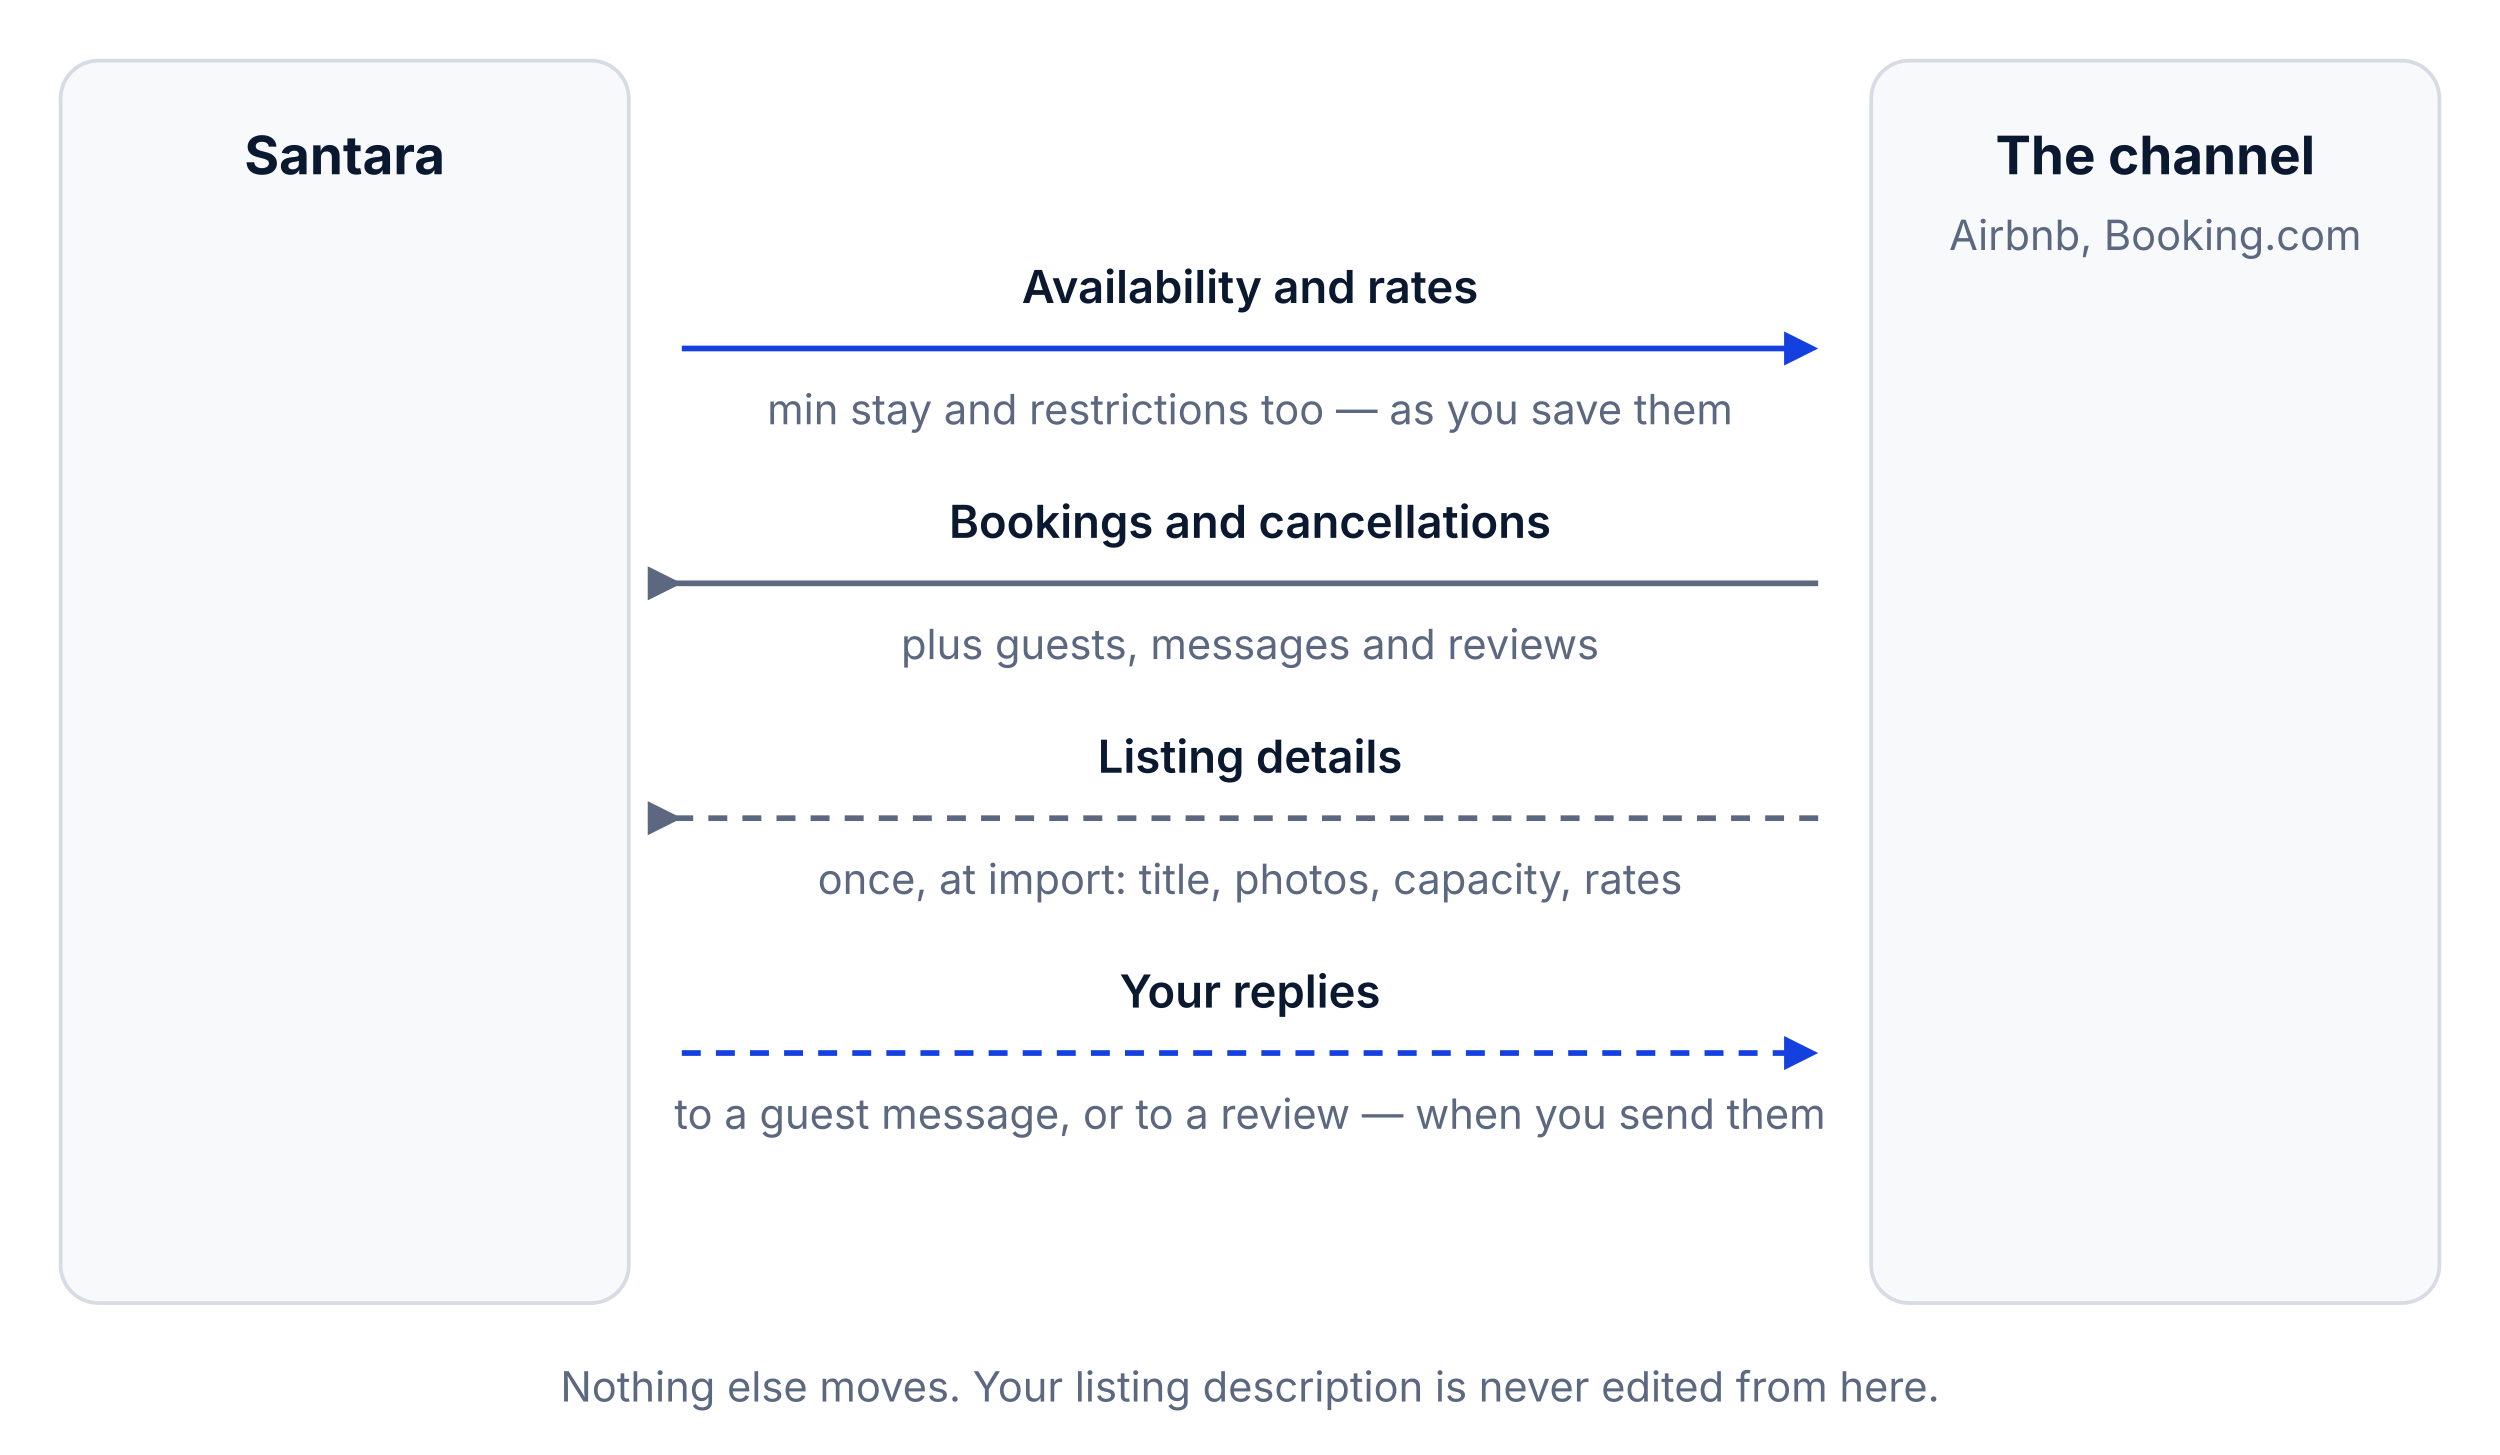
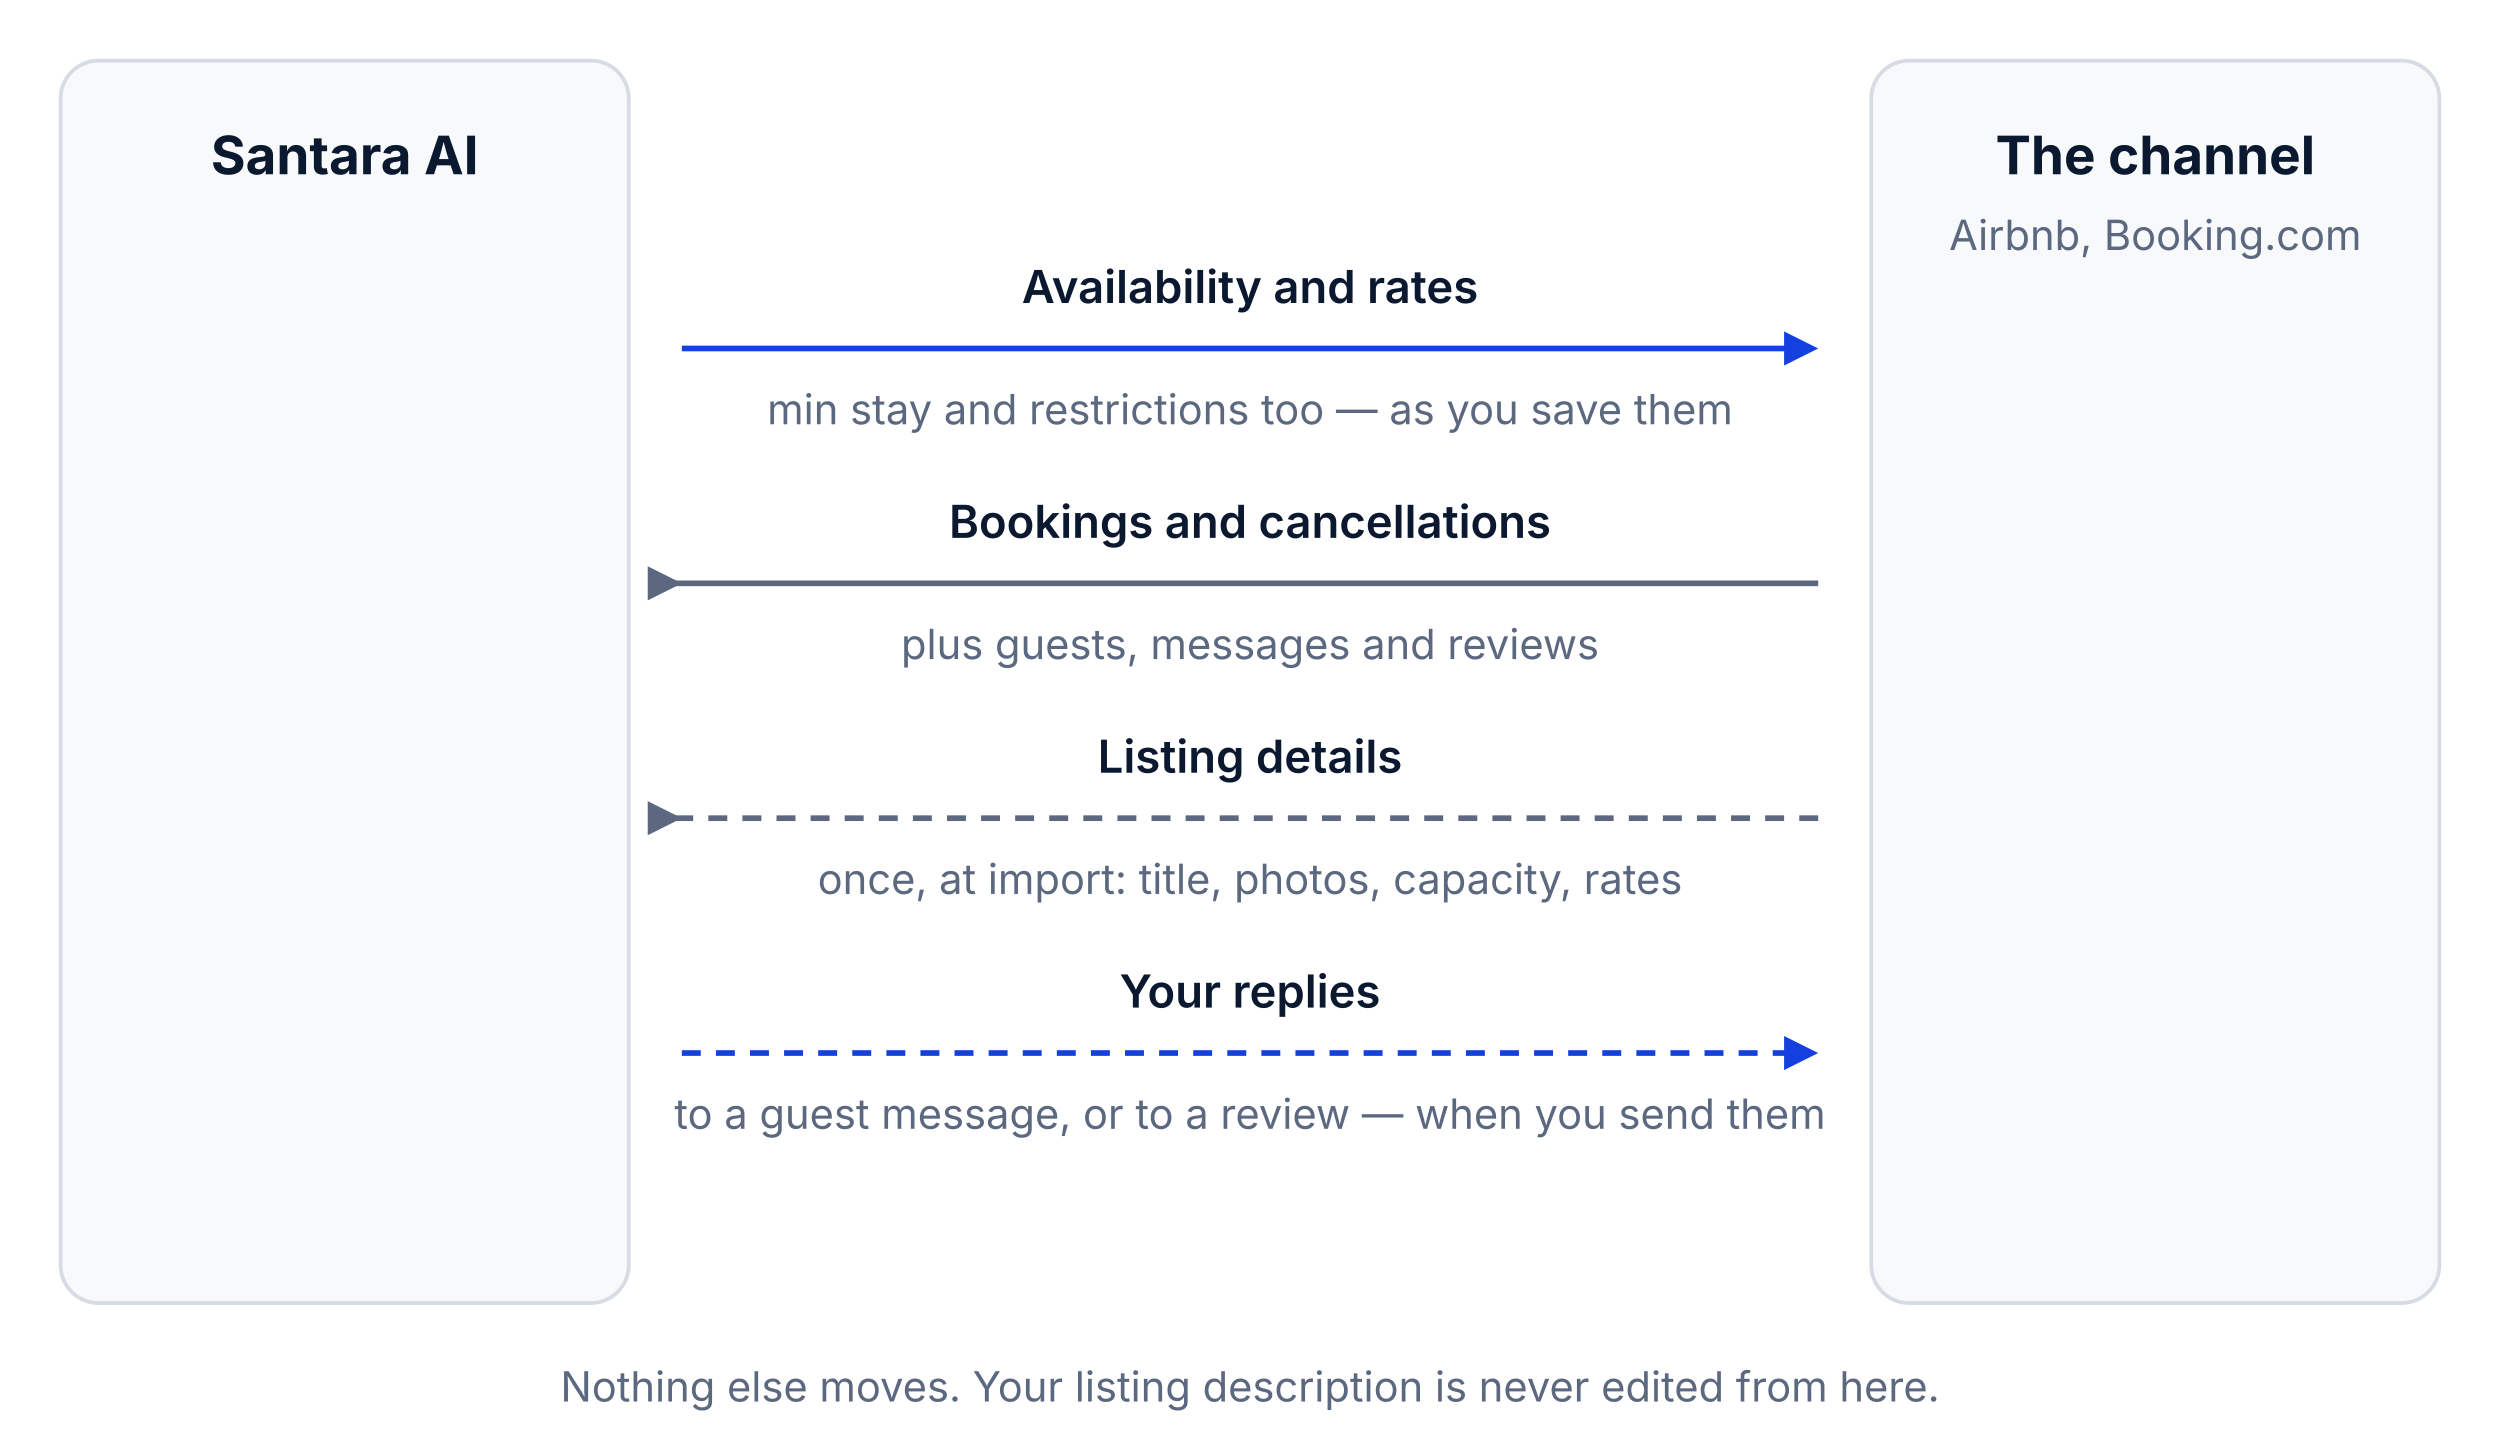
- <svg xmlns="http://www.w3.org/2000/svg" viewBox="0 0 660 384" width="660" height="384" role="img" aria-label="What moves between Santara and a channel">
+ <svg xmlns="http://www.w3.org/2000/svg" viewBox="0 0 660 384" width="660" height="384" role="img" aria-label="What moves between Santara AI and a channel">
  <rect x="16" y="16" width="150" height="328" rx="10" fill="var(--santara-surface, #f8f9fb)" stroke="var(--sl-color-gray-5, #d7dbe3)" stroke-width="1" />
  <rect x="494" y="16" width="150" height="328" rx="10" fill="var(--santara-surface, #f8f9fb)" stroke="var(--sl-color-gray-5, #d7dbe3)" stroke-width="1" />
-   <text x="91" y="46" font-family="Inter, ui-sans-serif, system-ui, -apple-system, 'Segoe UI', sans-serif" font-size="14" font-weight="650" fill="var(--sl-color-white, #0b1930)" text-anchor="middle">Santara</text>
+   <text x="91" y="46" font-family="Inter, ui-sans-serif, system-ui, -apple-system, 'Segoe UI', sans-serif" font-size="14" font-weight="650" fill="var(--sl-color-white, #0b1930)" text-anchor="middle">Santara AI</text>
  <text x="569" y="46" font-family="Inter, ui-sans-serif, system-ui, -apple-system, 'Segoe UI', sans-serif" font-size="14" font-weight="650" fill="var(--sl-color-white, #0b1930)" text-anchor="middle">The channel</text>
  <text x="569" y="66" font-family="Inter, ui-sans-serif, system-ui, -apple-system, 'Segoe UI', sans-serif" font-size="11" font-weight="400" fill="var(--sl-color-gray-3, #5b6880)" text-anchor="middle">Airbnb, Booking.com</text>
  <path d="M180 92 L472 92" stroke="var(--sl-color-text-accent, #1440e0)" stroke-width="1.5" fill="none" />
  <path d="M471 87.5 L480 92 L471 96.5 Z" fill="var(--sl-color-text-accent, #1440e0)" />
  <text x="330" y="80" font-family="Inter, ui-sans-serif, system-ui, -apple-system, 'Segoe UI', sans-serif" font-size="12" font-weight="600" fill="var(--sl-color-white, #0b1930)" text-anchor="middle">Availability and rates</text>
  <text x="330" y="112" font-family="Inter, ui-sans-serif, system-ui, -apple-system, 'Segoe UI', sans-serif" font-size="11" font-weight="400" fill="var(--sl-color-gray-3, #5b6880)" text-anchor="middle">min stay and restrictions too — as you save them</text>
  <path d="M480 154 L172 154" stroke="var(--sl-color-gray-3, #5b6880)" stroke-width="1.5" fill="none" />
  <path d="M171 149.5 L180 154 L171 158.5 Z" fill="var(--sl-color-gray-3, #5b6880)" />
  <text x="330" y="142" font-family="Inter, ui-sans-serif, system-ui, -apple-system, 'Segoe UI', sans-serif" font-size="12" font-weight="600" fill="var(--sl-color-white, #0b1930)" text-anchor="middle">Bookings and cancellations</text>
  <text x="330" y="174" font-family="Inter, ui-sans-serif, system-ui, -apple-system, 'Segoe UI', sans-serif" font-size="11" font-weight="400" fill="var(--sl-color-gray-3, #5b6880)" text-anchor="middle">plus guests, messages and reviews</text>
  <path d="M480 216 L172 216" stroke="var(--sl-color-gray-3, #5b6880)" stroke-width="1.5" fill="none" stroke-dasharray="5 4" />
  <path d="M171 211.5 L180 216 L171 220.5 Z" fill="var(--sl-color-gray-3, #5b6880)" />
  <text x="330" y="204" font-family="Inter, ui-sans-serif, system-ui, -apple-system, 'Segoe UI', sans-serif" font-size="12" font-weight="600" fill="var(--sl-color-white, #0b1930)" text-anchor="middle">Listing details</text>
  <text x="330" y="236" font-family="Inter, ui-sans-serif, system-ui, -apple-system, 'Segoe UI', sans-serif" font-size="11" font-weight="400" fill="var(--sl-color-gray-3, #5b6880)" text-anchor="middle">once, at import: title, photos, capacity, rates</text>
  <path d="M180 278 L472 278" stroke="var(--sl-color-text-accent, #1440e0)" stroke-width="1.5" fill="none" stroke-dasharray="5 4" />
  <path d="M471 273.5 L480 278 L471 282.5 Z" fill="var(--sl-color-text-accent, #1440e0)" />
  <text x="330" y="266" font-family="Inter, ui-sans-serif, system-ui, -apple-system, 'Segoe UI', sans-serif" font-size="12" font-weight="600" fill="var(--sl-color-white, #0b1930)" text-anchor="middle">Your replies</text>
  <text x="330" y="298" font-family="Inter, ui-sans-serif, system-ui, -apple-system, 'Segoe UI', sans-serif" font-size="11" font-weight="400" fill="var(--sl-color-gray-3, #5b6880)" text-anchor="middle">to a guest message, or to a review — when you send them</text>
  <text x="330" y="370" font-family="Inter, ui-sans-serif, system-ui, -apple-system, 'Segoe UI', sans-serif" font-size="11" font-weight="400" fill="var(--sl-color-gray-3, #5b6880)" text-anchor="middle">Nothing else moves. Your listing description is never edited from here.</text>
</svg>
